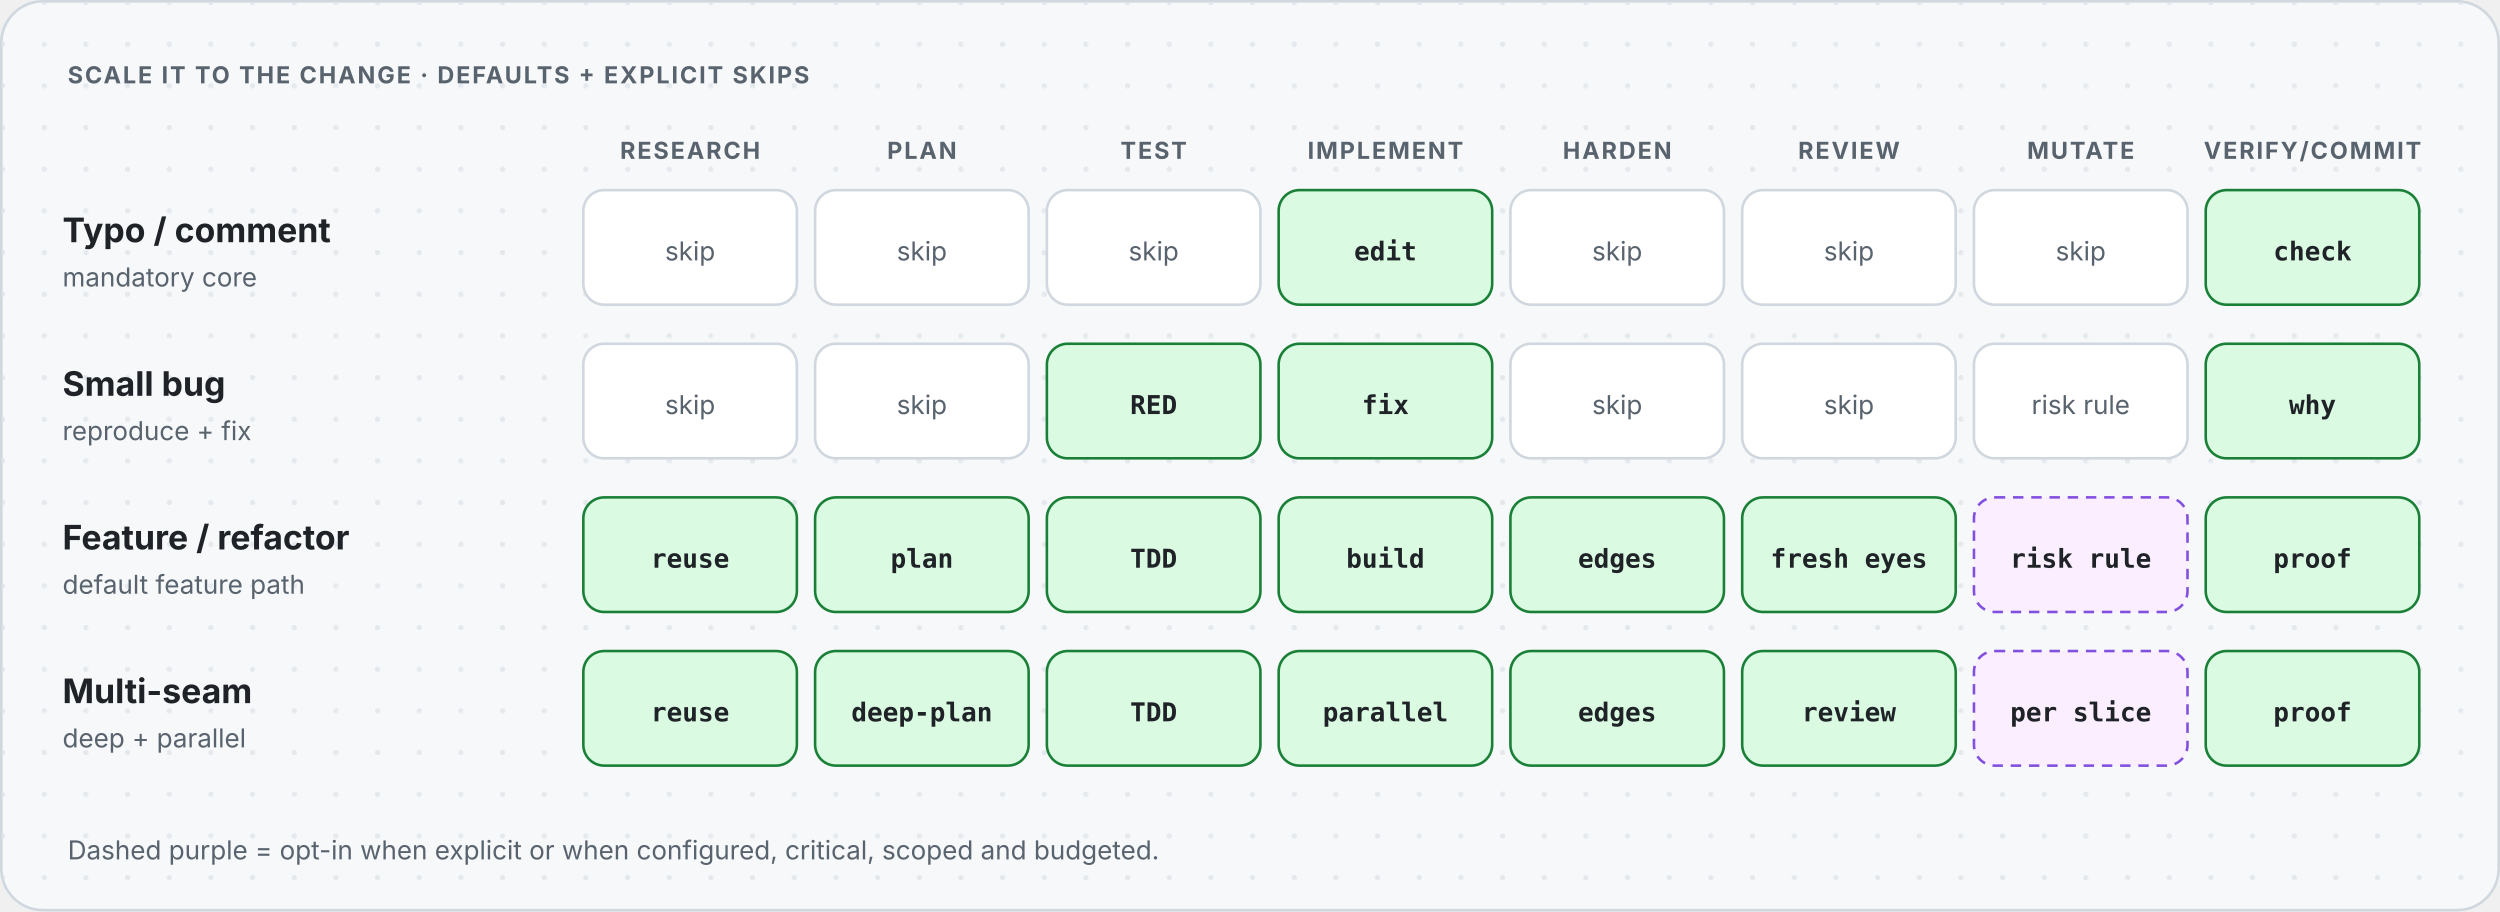
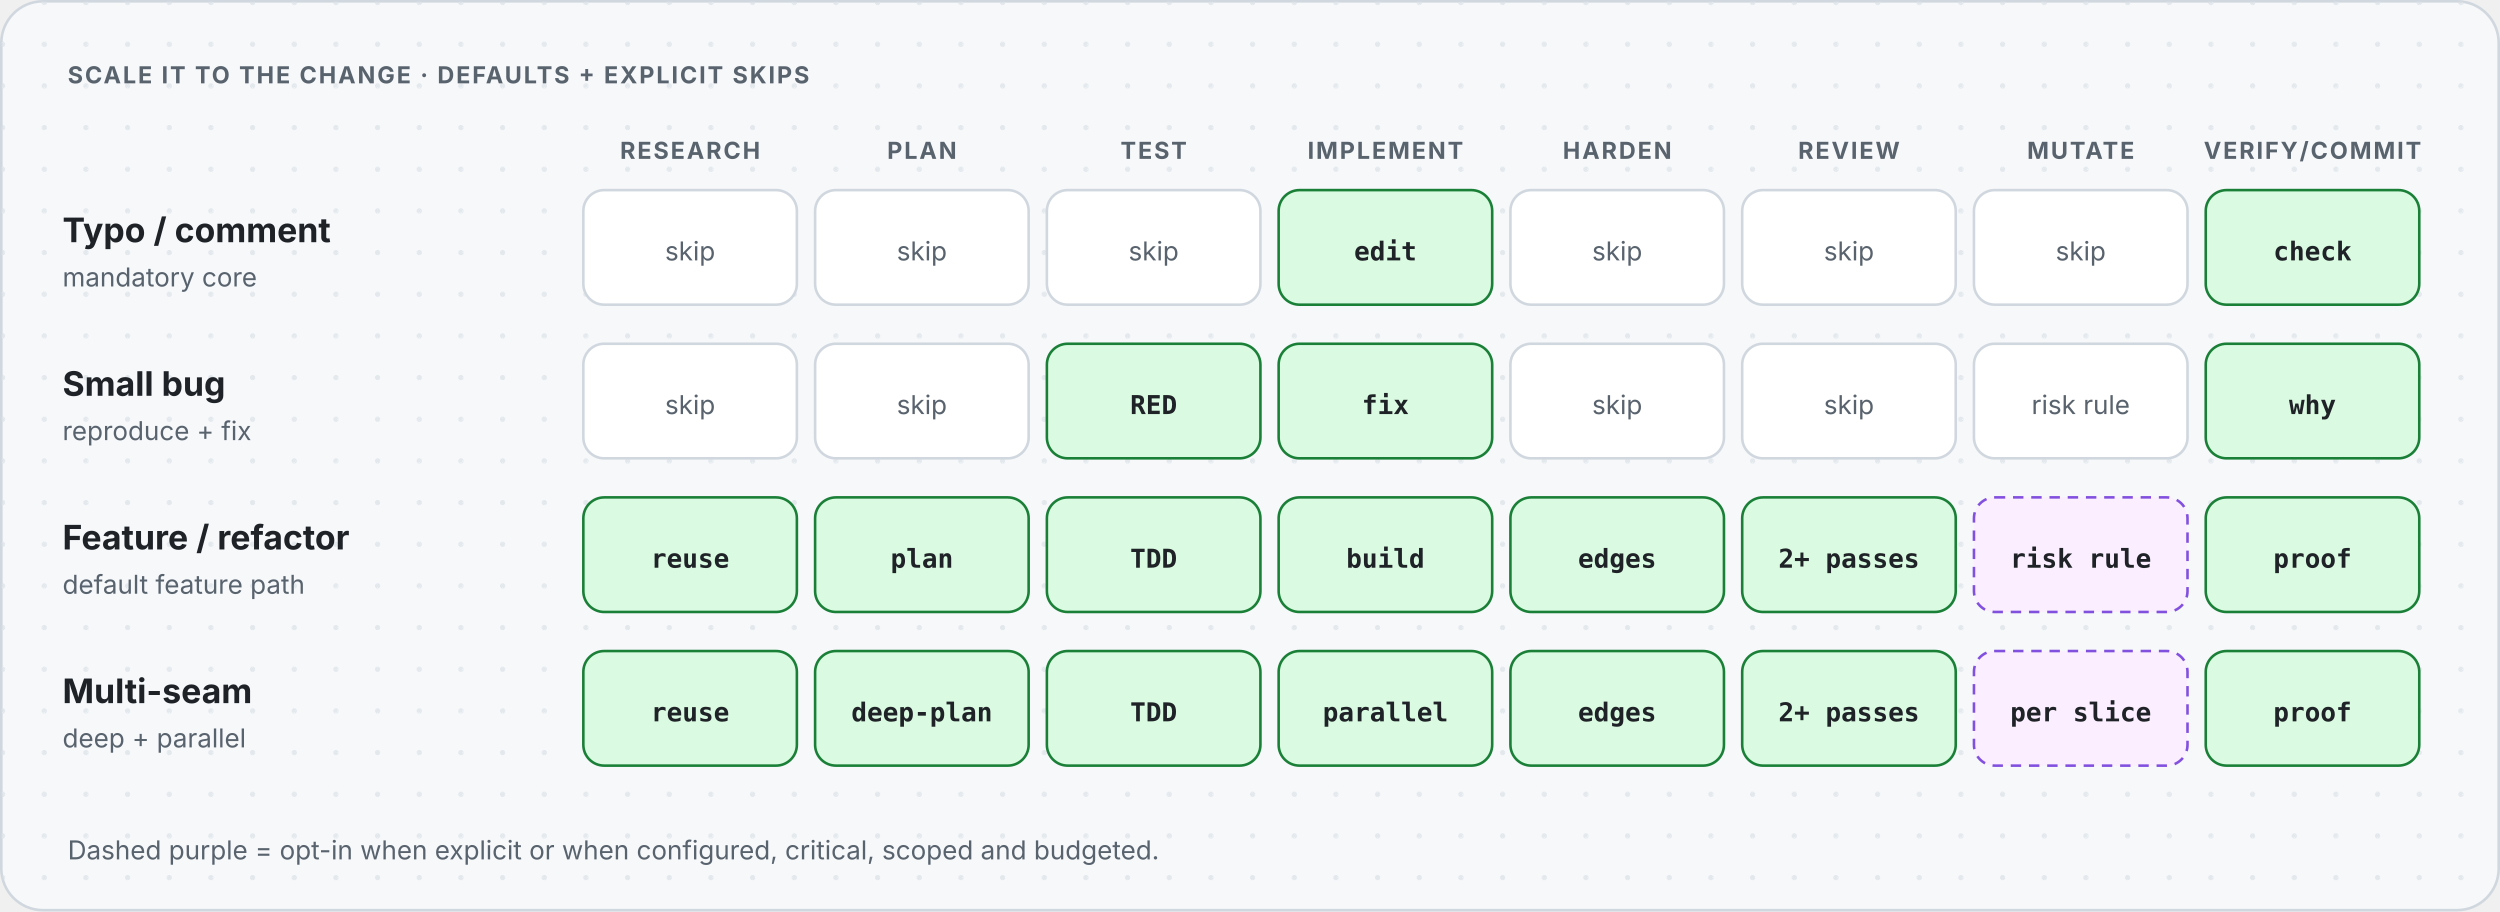
<svg xmlns="http://www.w3.org/2000/svg" viewBox="0 0 960 350" width="960" height="350" role="img" aria-labelledby="title desc">
  <defs>
    <pattern id="grid" width="16" height="16" patternUnits="userSpaceOnUse">
      <circle cx="1" cy="1" r="1" fill="#d8dee4" />
    </pattern>
  </defs>
  <style>
    text { font-family:-apple-system,BlinkMacSystemFont,"Segoe UI",system-ui,sans-serif; fill:#1f2328; }
    .label { fill:#59636e; font-size:9px; letter-spacing:.08em; font-weight:700; }
    .name { font-size:13px; font-weight:700; }
    .hint,.skip { fill:#59636e; font-size:10px; }
    .cell { fill:#fff; stroke:#d0d7de; }
    .yes { fill:#dafbe1; stroke:#1a7f37; }
    .optional { fill:#fbefff; stroke:#8250df; stroke-dasharray:4 3; }
    .mark { font:10px ui-monospace,SFMono-Regular,Menlo,monospace; font-weight:700; }
    .pop { animation:pop 7s ease-out infinite; transform-origin:center; }
    @keyframes pop { 0%,4% { opacity:.4; } 12%,88% { opacity:1; } 96%,100% { opacity:.4; } }
    @media (prefers-reduced-motion: reduce) { .pop { animation:none; opacity:1; } }
  </style>
  <rect x=".5" y=".5" width="959" height="349" rx="16" fill="#f6f8fa" stroke="#d0d7de" />
  <rect x=".5" y=".5" width="959" height="349" rx="16" fill="url(#grid)" opacity=".65" />
  <text class="label" x="26" y="32">SCALE IT TO THE CHANGE · DEFAULTS + EXPLICIT SKIPS</text>
  <text class="label" x="265" y="61" text-anchor="middle">RESEARCH</text>
  <text class="label" x="354" y="61" text-anchor="middle">PLAN</text>
  <text class="label" x="443" y="61" text-anchor="middle">TEST</text>
  <text class="label" x="532" y="61" text-anchor="middle">IMPLEMENT</text>
  <text class="label" x="621" y="61" text-anchor="middle">HARDEN</text>
  <text class="label" x="710" y="61" text-anchor="middle">REVIEW</text>
  <text class="label" x="799" y="61" text-anchor="middle">MUTATE</text>
  <text class="label" x="888" y="61" text-anchor="middle">VERIFY/COMMIT</text>
  <g transform="translate(24 73)">
    <text class="name" y="20">Typo / comment</text>
    <text class="hint" y="37">mandatory core</text>
    <g transform="translate(200)">
      <rect class="cell" width="82" height="44" rx="8" />
      <text class="skip" x="41" y="27" text-anchor="middle">skip</text>
    </g>
    <g transform="translate(289)">
      <rect class="cell" width="82" height="44" rx="8" />
      <text class="skip" x="41" y="27" text-anchor="middle">skip</text>
    </g>
    <g transform="translate(378)">
      <rect class="cell" width="82" height="44" rx="8" />
      <text class="skip" x="41" y="27" text-anchor="middle">skip</text>
    </g>
    <g class="pop" style="animation-delay:.3s" transform="translate(467)">
      <rect class="yes" width="82" height="44" rx="8" />
      <text class="mark" x="41" y="27" text-anchor="middle">edit</text>
    </g>
    <g transform="translate(556)">
      <rect class="cell" width="82" height="44" rx="8" />
      <text class="skip" x="41" y="27" text-anchor="middle">skip</text>
    </g>
    <g transform="translate(645)">
      <rect class="cell" width="82" height="44" rx="8" />
      <text class="skip" x="41" y="27" text-anchor="middle">skip</text>
    </g>
    <g transform="translate(734)">
      <rect class="cell" width="82" height="44" rx="8" />
      <text class="skip" x="41" y="27" text-anchor="middle">skip</text>
    </g>
    <g class="pop" style="animation-delay:.6s" transform="translate(823)">
      <rect class="yes" width="82" height="44" rx="8" />
      <text class="mark" x="41" y="27" text-anchor="middle">check</text>
    </g>
  </g>
  <g transform="translate(24 132)">
    <text class="name" y="20">Small bug</text>
    <text class="hint" y="37">reproduce + fix</text>
    <g transform="translate(200)">
      <rect class="cell" width="82" height="44" rx="8" />
      <text class="skip" x="41" y="27" text-anchor="middle">skip</text>
    </g>
    <g transform="translate(289)">
      <rect class="cell" width="82" height="44" rx="8" />
      <text class="skip" x="41" y="27" text-anchor="middle">skip</text>
    </g>
    <g class="pop" style="animation-delay:.2s" transform="translate(378)">
      <rect class="yes" width="82" height="44" rx="8" />
      <text class="mark" x="41" y="27" text-anchor="middle">RED</text>
    </g>
    <g class="pop" style="animation-delay:.4s" transform="translate(467)">
      <rect class="yes" width="82" height="44" rx="8" />
      <text class="mark" x="41" y="27" text-anchor="middle">fix</text>
    </g>
    <g transform="translate(556)">
      <rect class="cell" width="82" height="44" rx="8" />
      <text class="skip" x="41" y="27" text-anchor="middle">skip</text>
    </g>
    <g transform="translate(645)">
      <rect class="cell" width="82" height="44" rx="8" />
      <text class="skip" x="41" y="27" text-anchor="middle">skip</text>
    </g>
    <g transform="translate(734)">
      <rect class="cell" width="82" height="44" rx="8" />
      <text class="skip" x="41" y="27" text-anchor="middle">risk rule</text>
    </g>
    <g class="pop" style="animation-delay:.8s" transform="translate(823)">
      <rect class="yes" width="82" height="44" rx="8" />
      <text class="mark" x="41" y="27" text-anchor="middle">why</text>
    </g>
  </g>
  <g transform="translate(24 191)">
    <text class="name" y="20">Feature / refactor</text>
    <text class="hint" y="37">default feature path</text>
    <g class="pop" style="animation-delay:.1s" transform="translate(200)">
      <rect class="yes" width="82" height="44" rx="8" />
      <text class="mark" x="41" y="27" text-anchor="middle">reuse</text>
    </g>
    <g class="pop" style="animation-delay:.2s" transform="translate(289)">
      <rect class="yes" width="82" height="44" rx="8" />
      <text class="mark" x="41" y="27" text-anchor="middle">plan</text>
    </g>
    <g class="pop" style="animation-delay:.3s" transform="translate(378)">
      <rect class="yes" width="82" height="44" rx="8" />
      <text class="mark" x="41" y="27" text-anchor="middle">TDD</text>
    </g>
    <g class="pop" style="animation-delay:.4s" transform="translate(467)">
      <rect class="yes" width="82" height="44" rx="8" />
      <text class="mark" x="41" y="27" text-anchor="middle">build</text>
    </g>
    <g class="pop" style="animation-delay:.5s" transform="translate(556)">
      <rect class="yes" width="82" height="44" rx="8" />
      <text class="mark" x="41" y="27" text-anchor="middle">edges</text>
    </g>
    <g class="pop" style="animation-delay:.6s" transform="translate(645)">
      <rect class="yes" width="82" height="44" rx="8" />
-       <text class="mark" x="41" y="27" text-anchor="middle">fresh eyes</text>
+       <text class="mark" x="41" y="27" text-anchor="middle">2+ passes</text>
    </g>
    <g class="pop" style="animation-delay:.7s" transform="translate(734)">
      <rect class="optional" width="82" height="44" rx="8" />
      <text class="mark" x="41" y="27" text-anchor="middle">risk rule</text>
    </g>
    <g class="pop" style="animation-delay:.8s" transform="translate(823)">
      <rect class="yes" width="82" height="44" rx="8" />
      <text class="mark" x="41" y="27" text-anchor="middle">proof</text>
    </g>
  </g>
  <g transform="translate(24 250)">
    <text class="name" y="20">Multi-seam</text>
    <text class="hint" y="37">deep + parallel</text>
    <g class="pop" style="animation-delay:.1s" transform="translate(200)">
      <rect class="yes" width="82" height="44" rx="8" />
      <text class="mark" x="41" y="27" text-anchor="middle">reuse</text>
    </g>
    <g class="pop" style="animation-delay:.2s" transform="translate(289)">
      <rect class="yes" width="82" height="44" rx="8" />
      <text class="mark" x="41" y="27" text-anchor="middle">deep-plan</text>
    </g>
    <g class="pop" style="animation-delay:.3s" transform="translate(378)">
      <rect class="yes" width="82" height="44" rx="8" />
      <text class="mark" x="41" y="27" text-anchor="middle">TDD</text>
    </g>
    <g class="pop" style="animation-delay:.4s" transform="translate(467)">
      <rect class="yes" width="82" height="44" rx="8" />
      <text class="mark" x="41" y="27" text-anchor="middle">parallel</text>
    </g>
    <g class="pop" style="animation-delay:.5s" transform="translate(556)">
      <rect class="yes" width="82" height="44" rx="8" />
      <text class="mark" x="41" y="27" text-anchor="middle">edges</text>
    </g>
    <g class="pop" style="animation-delay:.6s" transform="translate(645)">
      <rect class="yes" width="82" height="44" rx="8" />
-       <text class="mark" x="41" y="27" text-anchor="middle">review</text>
+       <text class="mark" x="41" y="27" text-anchor="middle">2+ passes</text>
    </g>
    <g class="pop" style="animation-delay:.7s" transform="translate(734)">
      <rect class="optional" width="82" height="44" rx="8" />
      <text class="mark" x="41" y="27" text-anchor="middle">per slice</text>
    </g>
    <g class="pop" style="animation-delay:.8s" transform="translate(823)">
      <rect class="yes" width="82" height="44" rx="8" />
      <text class="mark" x="41" y="27" text-anchor="middle">proof</text>
    </g>
  </g>
  <text class="hint" x="26" y="330">Dashed purple = opt-in when explicit or when configured, critical, scoped and budgeted.</text>
</svg>
